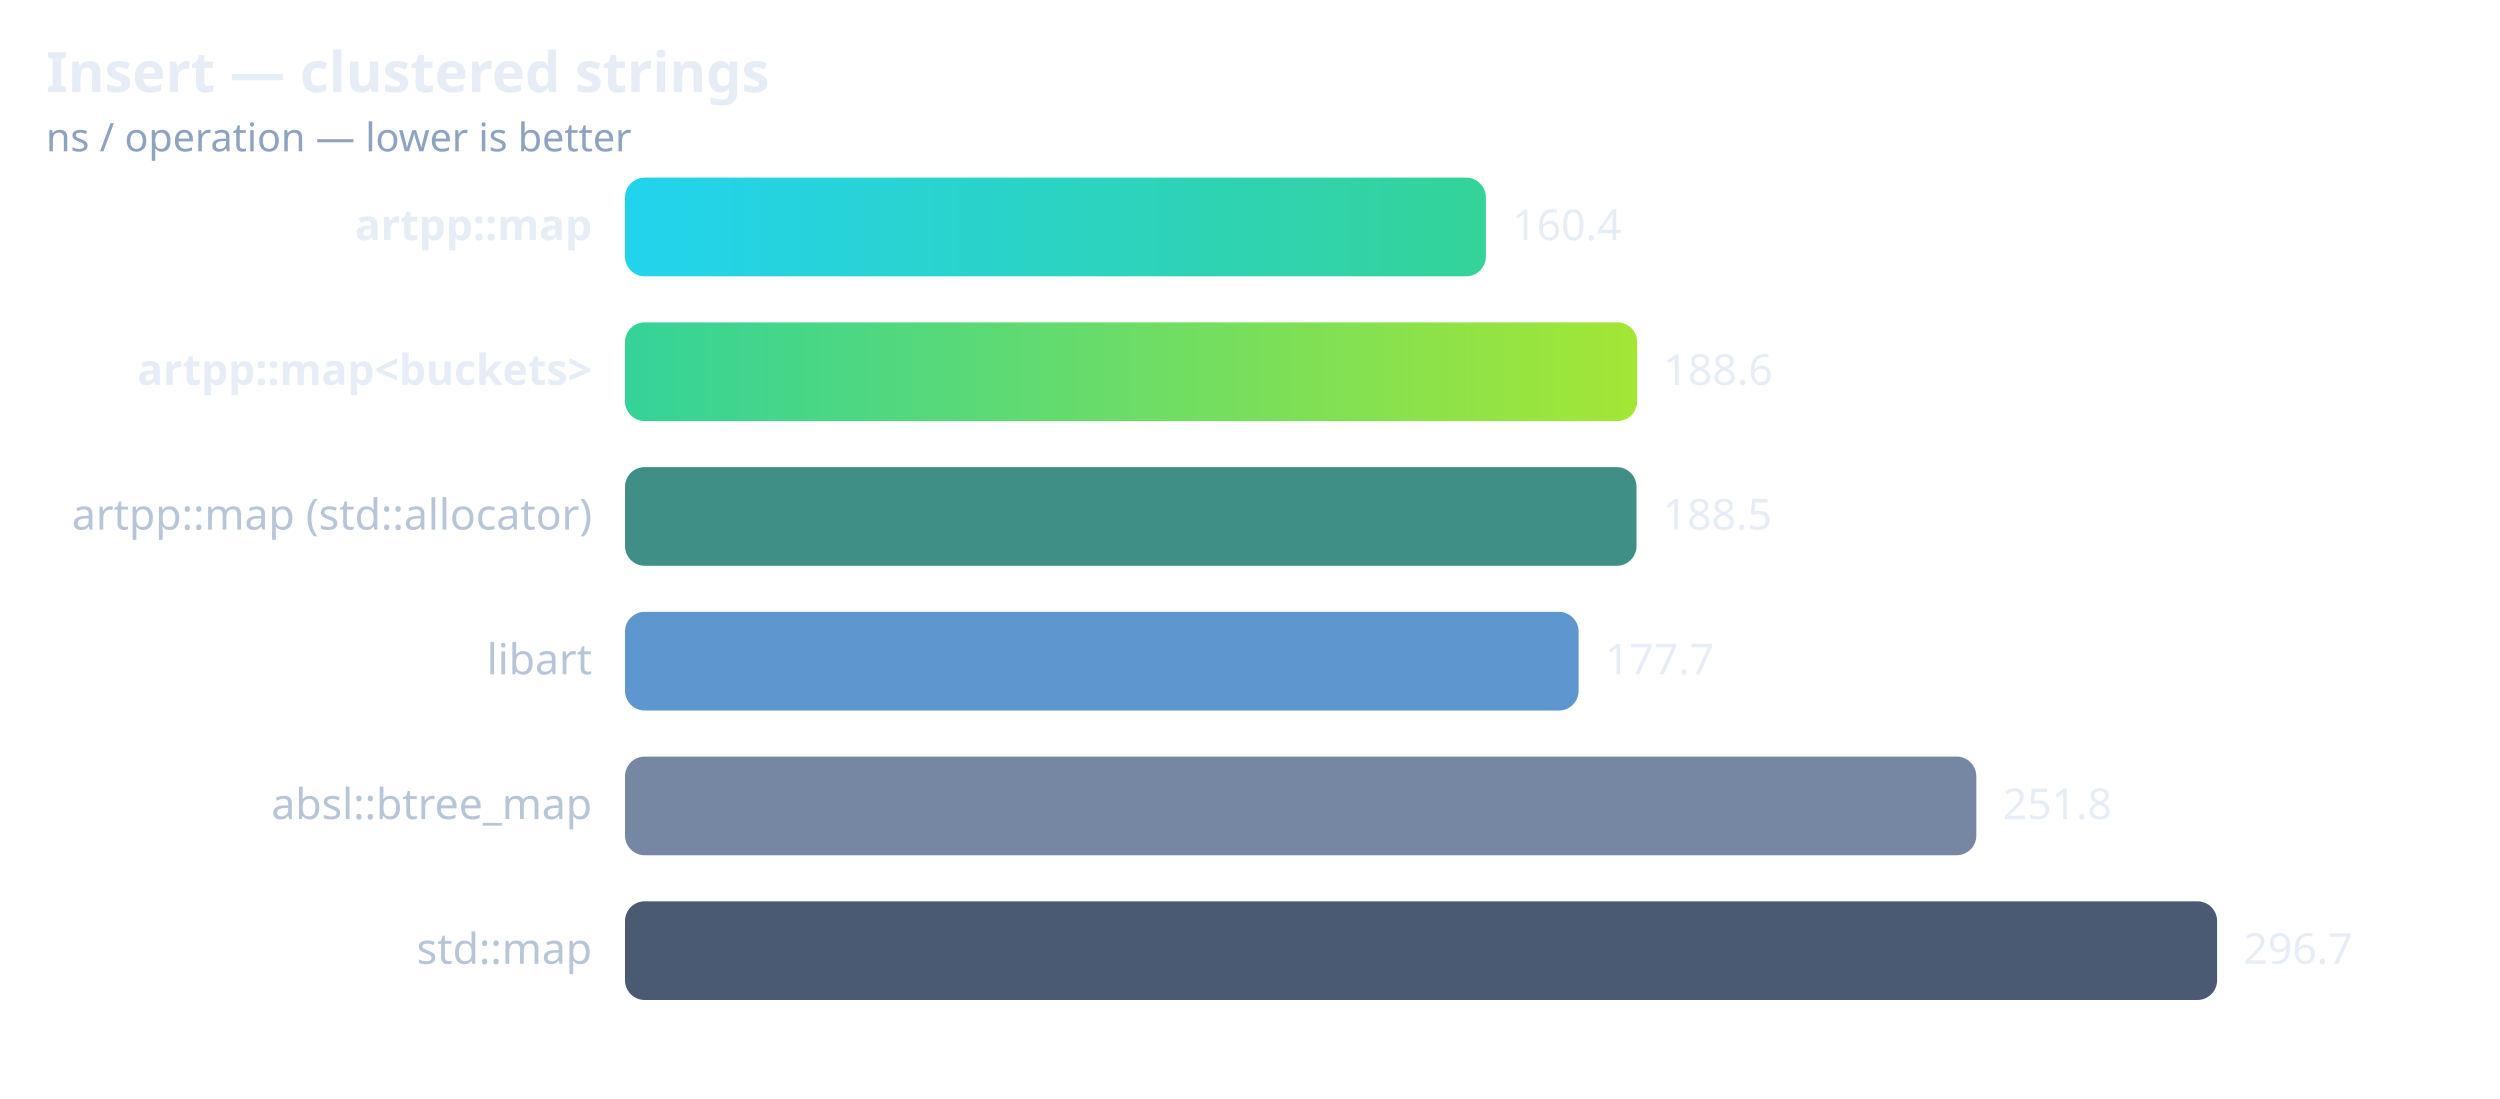
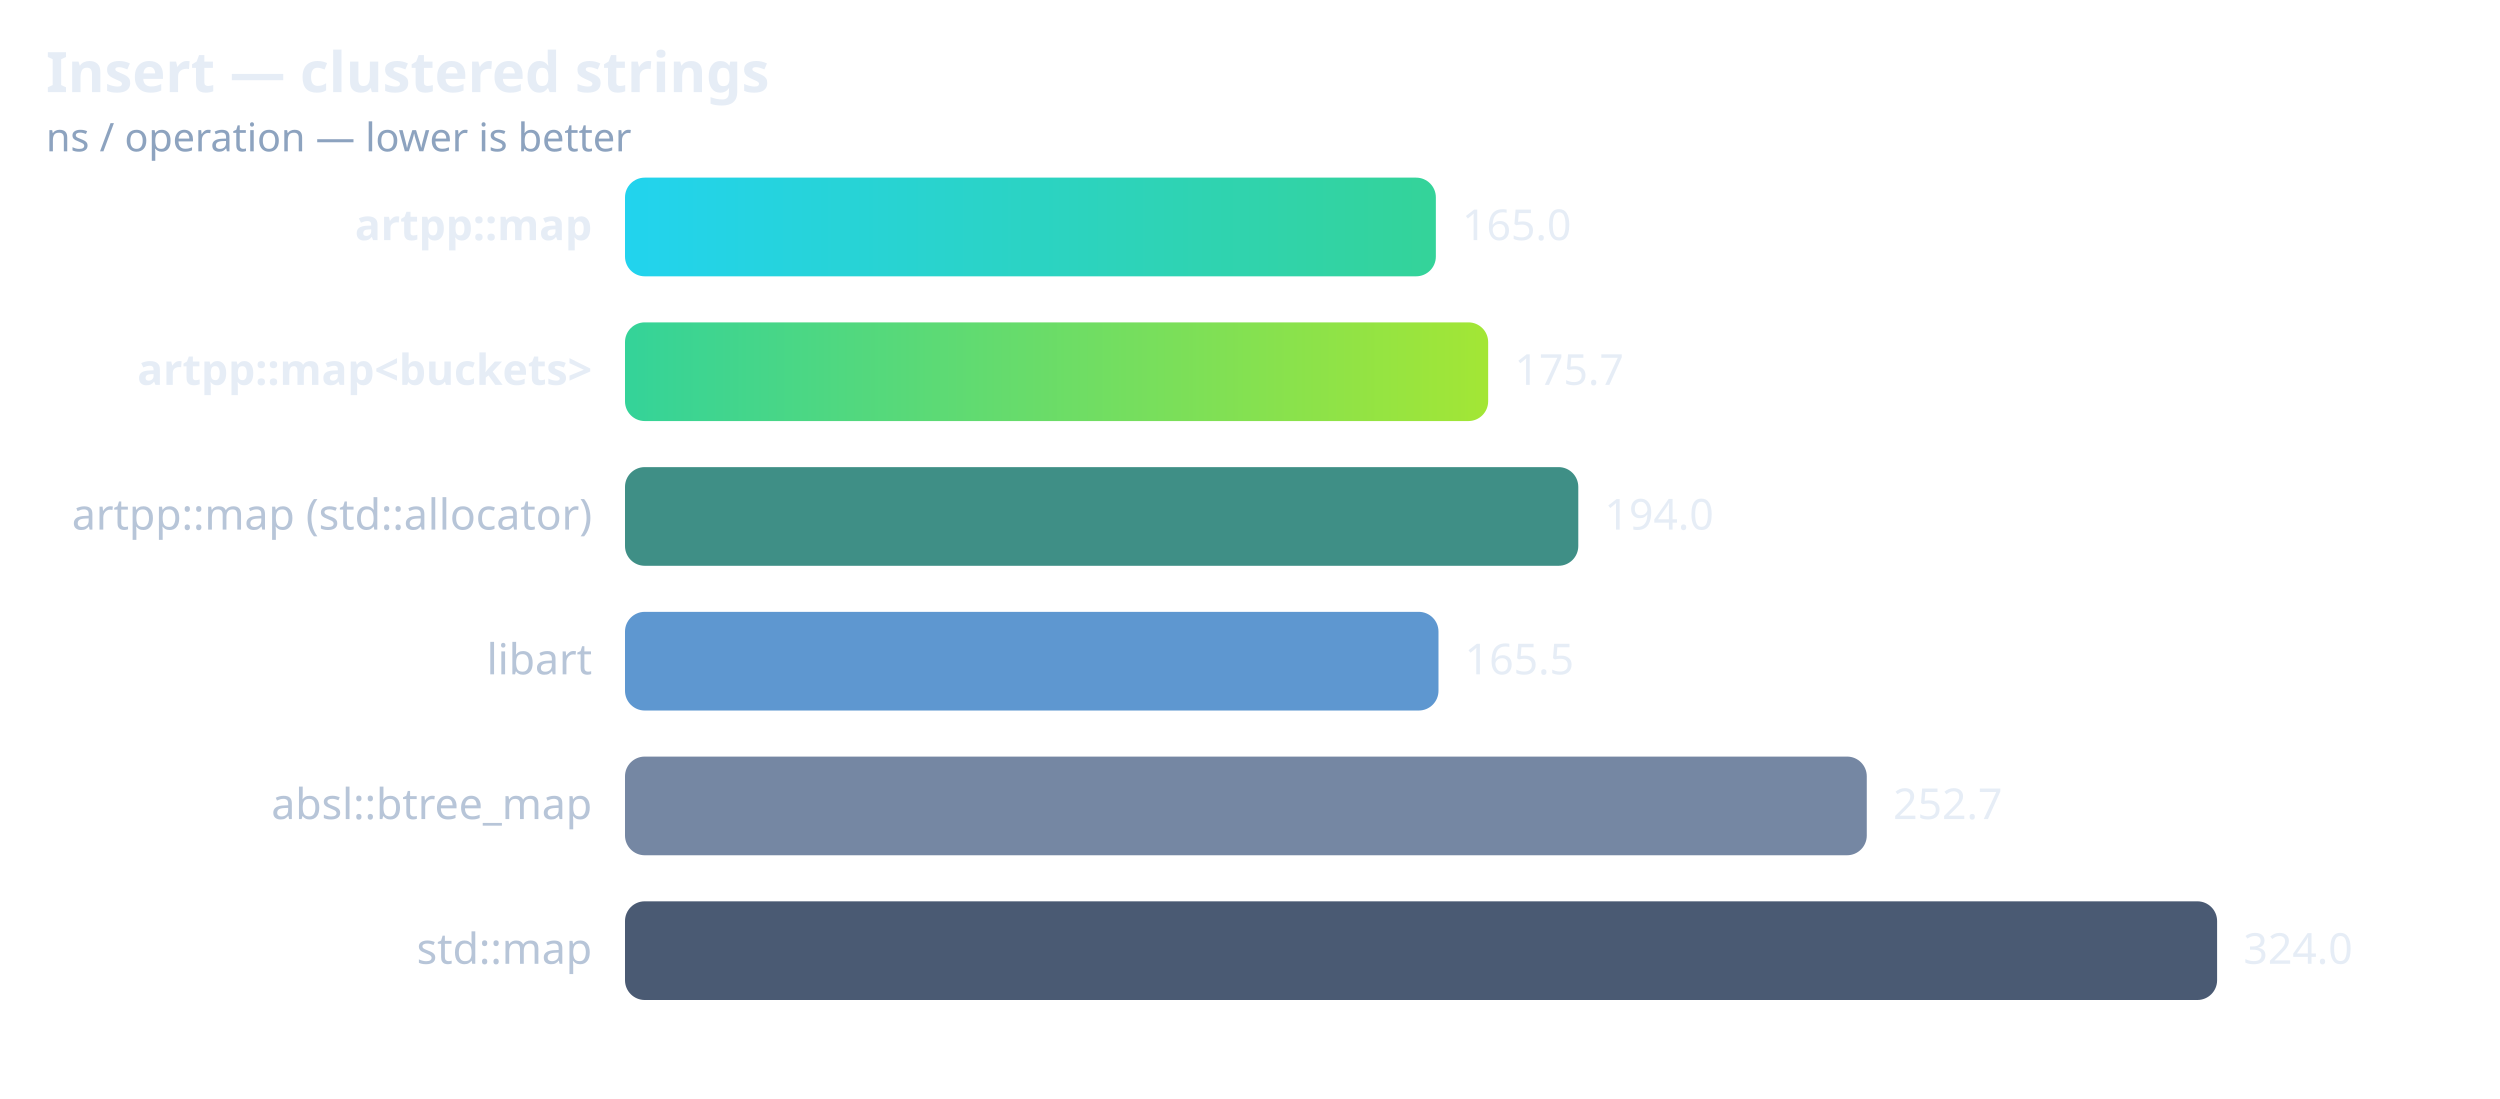
<svg xmlns="http://www.w3.org/2000/svg" viewBox="0 0 760 334" font-family="ui-sans-serif, system-ui, sans-serif" role="img" aria-label="Insert — clustered strings">
  <defs>
    <linearGradient id="hot" x1="0" y1="0" x2="1" y2="0">
      <stop offset="0" stop-color="#22d3ee" />
      <stop offset="1" stop-color="#34d399" />
    </linearGradient>
    <linearGradient id="hot2" x1="0" y1="0" x2="1" y2="0">
      <stop offset="0" stop-color="#34d399" />
      <stop offset="1" stop-color="#a3e635" />
    </linearGradient>
  </defs>
  <text x="14" y="28" font-size="17" font-weight="600" fill="#e6edf6">Insert — clustered strings</text>
  <text x="14" y="46" font-size="12" fill="#8da3bf">ns / operation — lower is better</text>
  <text x="180" y="73.0" font-size="13" font-weight="600" fill="#e6edf6" text-anchor="end">artpp::map</text>
-   <rect x="190" y="54" width="261.7" height="30" rx="6" fill="url(#hot)" />
-   <text x="459.716" y="73.0" font-size="13" fill="#e6edf6">160.4</text>
+   <rect x="190" y="54" width="246.5" height="30" rx="6" fill="url(#hot)" />
+   <text x="444.474" y="73.0" font-size="13" fill="#e6edf6">165.0</text>
  <text x="180" y="117.0" font-size="13" font-weight="600" fill="#e6edf6" text-anchor="end">artpp::map&lt;buckets&gt;</text>
-   <rect x="190" y="98" width="307.7" height="30" rx="6" fill="url(#hot2)" />
-   <text x="505.69" y="117.0" font-size="13" fill="#e6edf6">188.6</text>
+   <rect x="190" y="98" width="262.4" height="30" rx="6" fill="url(#hot2)" />
+   <text x="460.427" y="117.0" font-size="13" fill="#e6edf6">175.7</text>
  <text x="180" y="161.0" font-size="13" font-weight="400" fill="#b7c5d8" text-anchor="end">artpp::map (std::allocator)</text>
-   <rect x="190" y="142" width="307.5" height="30" rx="6" fill="#3f8f86" />
-   <text x="505.462" y="161.0" font-size="13" fill="#e6edf6">188.5</text>
+   <rect x="190" y="142" width="289.8" height="30" rx="6" fill="#3f8f86" />
+   <text x="487.764" y="161.0" font-size="13" fill="#e6edf6">194.0</text>
  <text x="180" y="205.0" font-size="13" font-weight="400" fill="#b7c5d8" text-anchor="end">libart</text>
-   <rect x="190" y="186" width="289.9" height="30" rx="6" fill="#5e97d0" />
-   <text x="487.875" y="205.0" font-size="13" fill="#e6edf6">177.7</text>
+   <rect x="190" y="186" width="247.3" height="30" rx="6" fill="#5e97d0" />
+   <text x="445.281" y="205.0" font-size="13" fill="#e6edf6">165.5</text>
  <text x="180" y="249.0" font-size="13" font-weight="400" fill="#b7c5d8" text-anchor="end">absl::btree_map</text>
-   <rect x="190" y="230" width="410.8" height="30" rx="6" fill="#7587a3" />
-   <text x="608.83" y="249.0" font-size="13" fill="#e6edf6">251.8</text>
+   <rect x="190" y="230" width="377.5" height="30" rx="6" fill="#7587a3" />
+   <text x="575.508" y="249.0" font-size="13" fill="#e6edf6">252.7</text>
  <text x="180" y="293.0" font-size="13" font-weight="400" fill="#b7c5d8" text-anchor="end">std::map</text>
  <rect x="190" y="274" width="484.0" height="30" rx="6" fill="#4a5a73" />
-   <text x="682.0" y="293.0" font-size="13" fill="#e6edf6">296.7</text>
+   <text x="682.0" y="293.0" font-size="13" fill="#e6edf6">324.0</text>
</svg>
